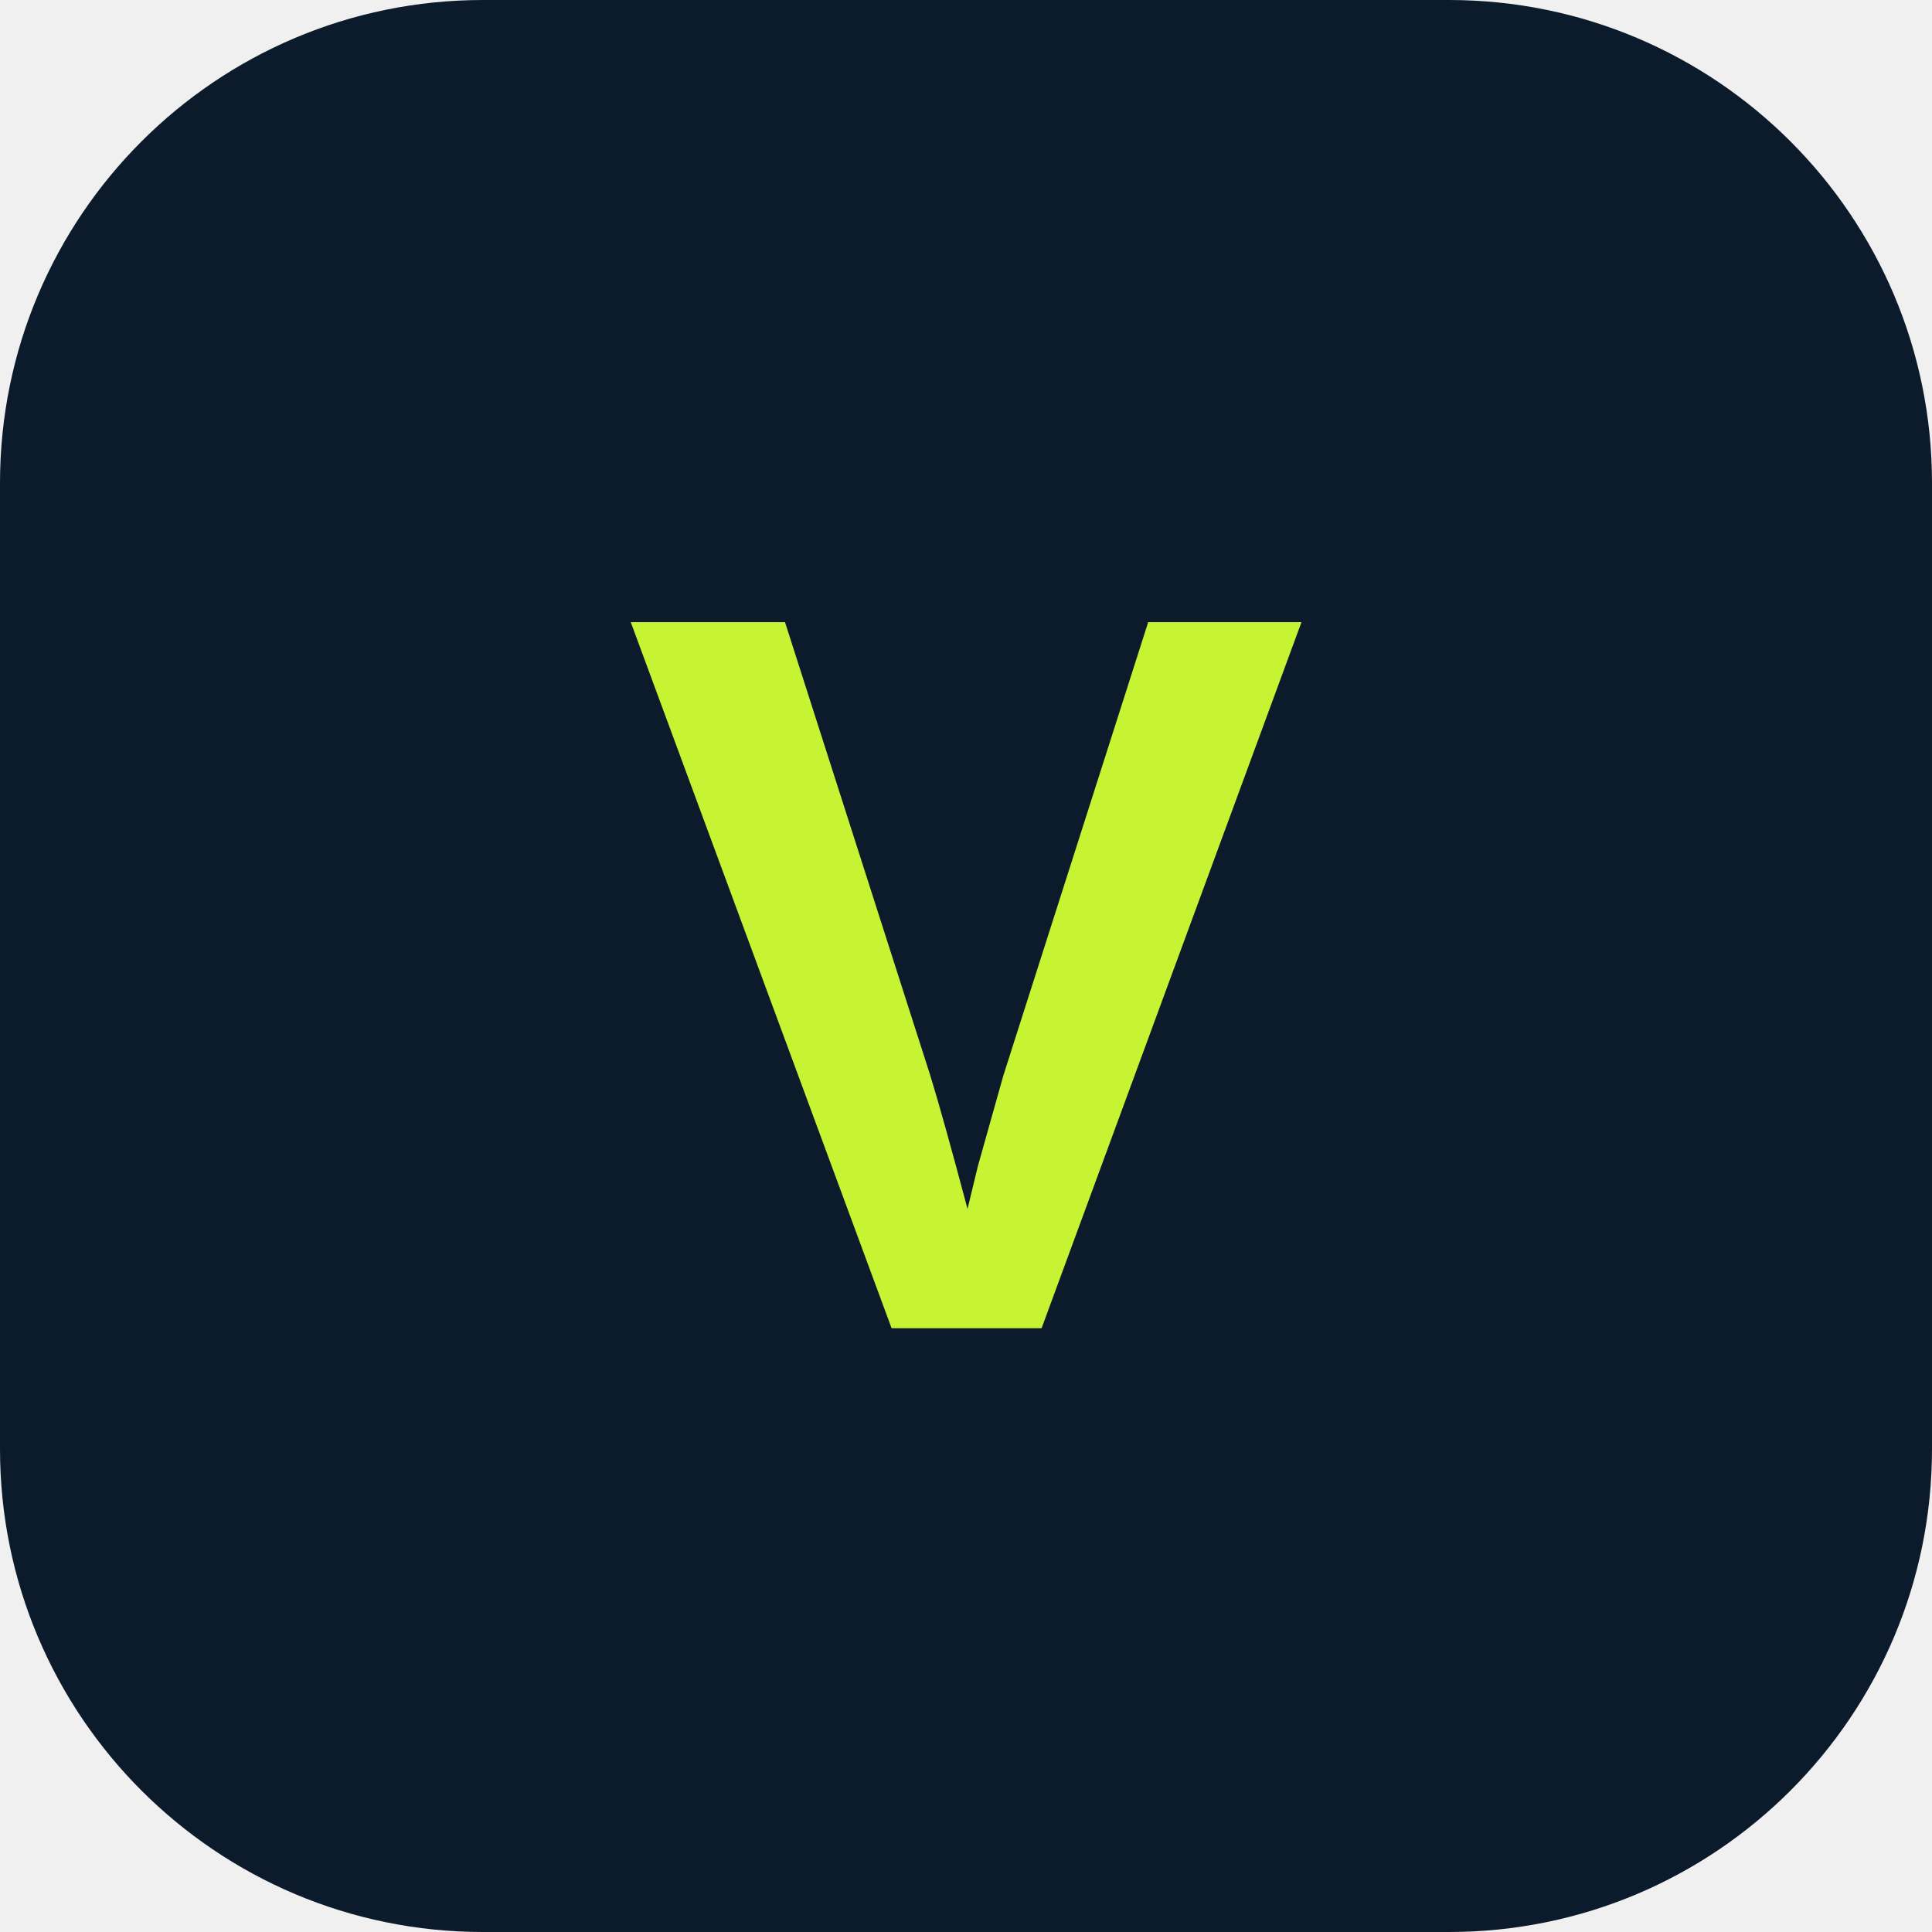
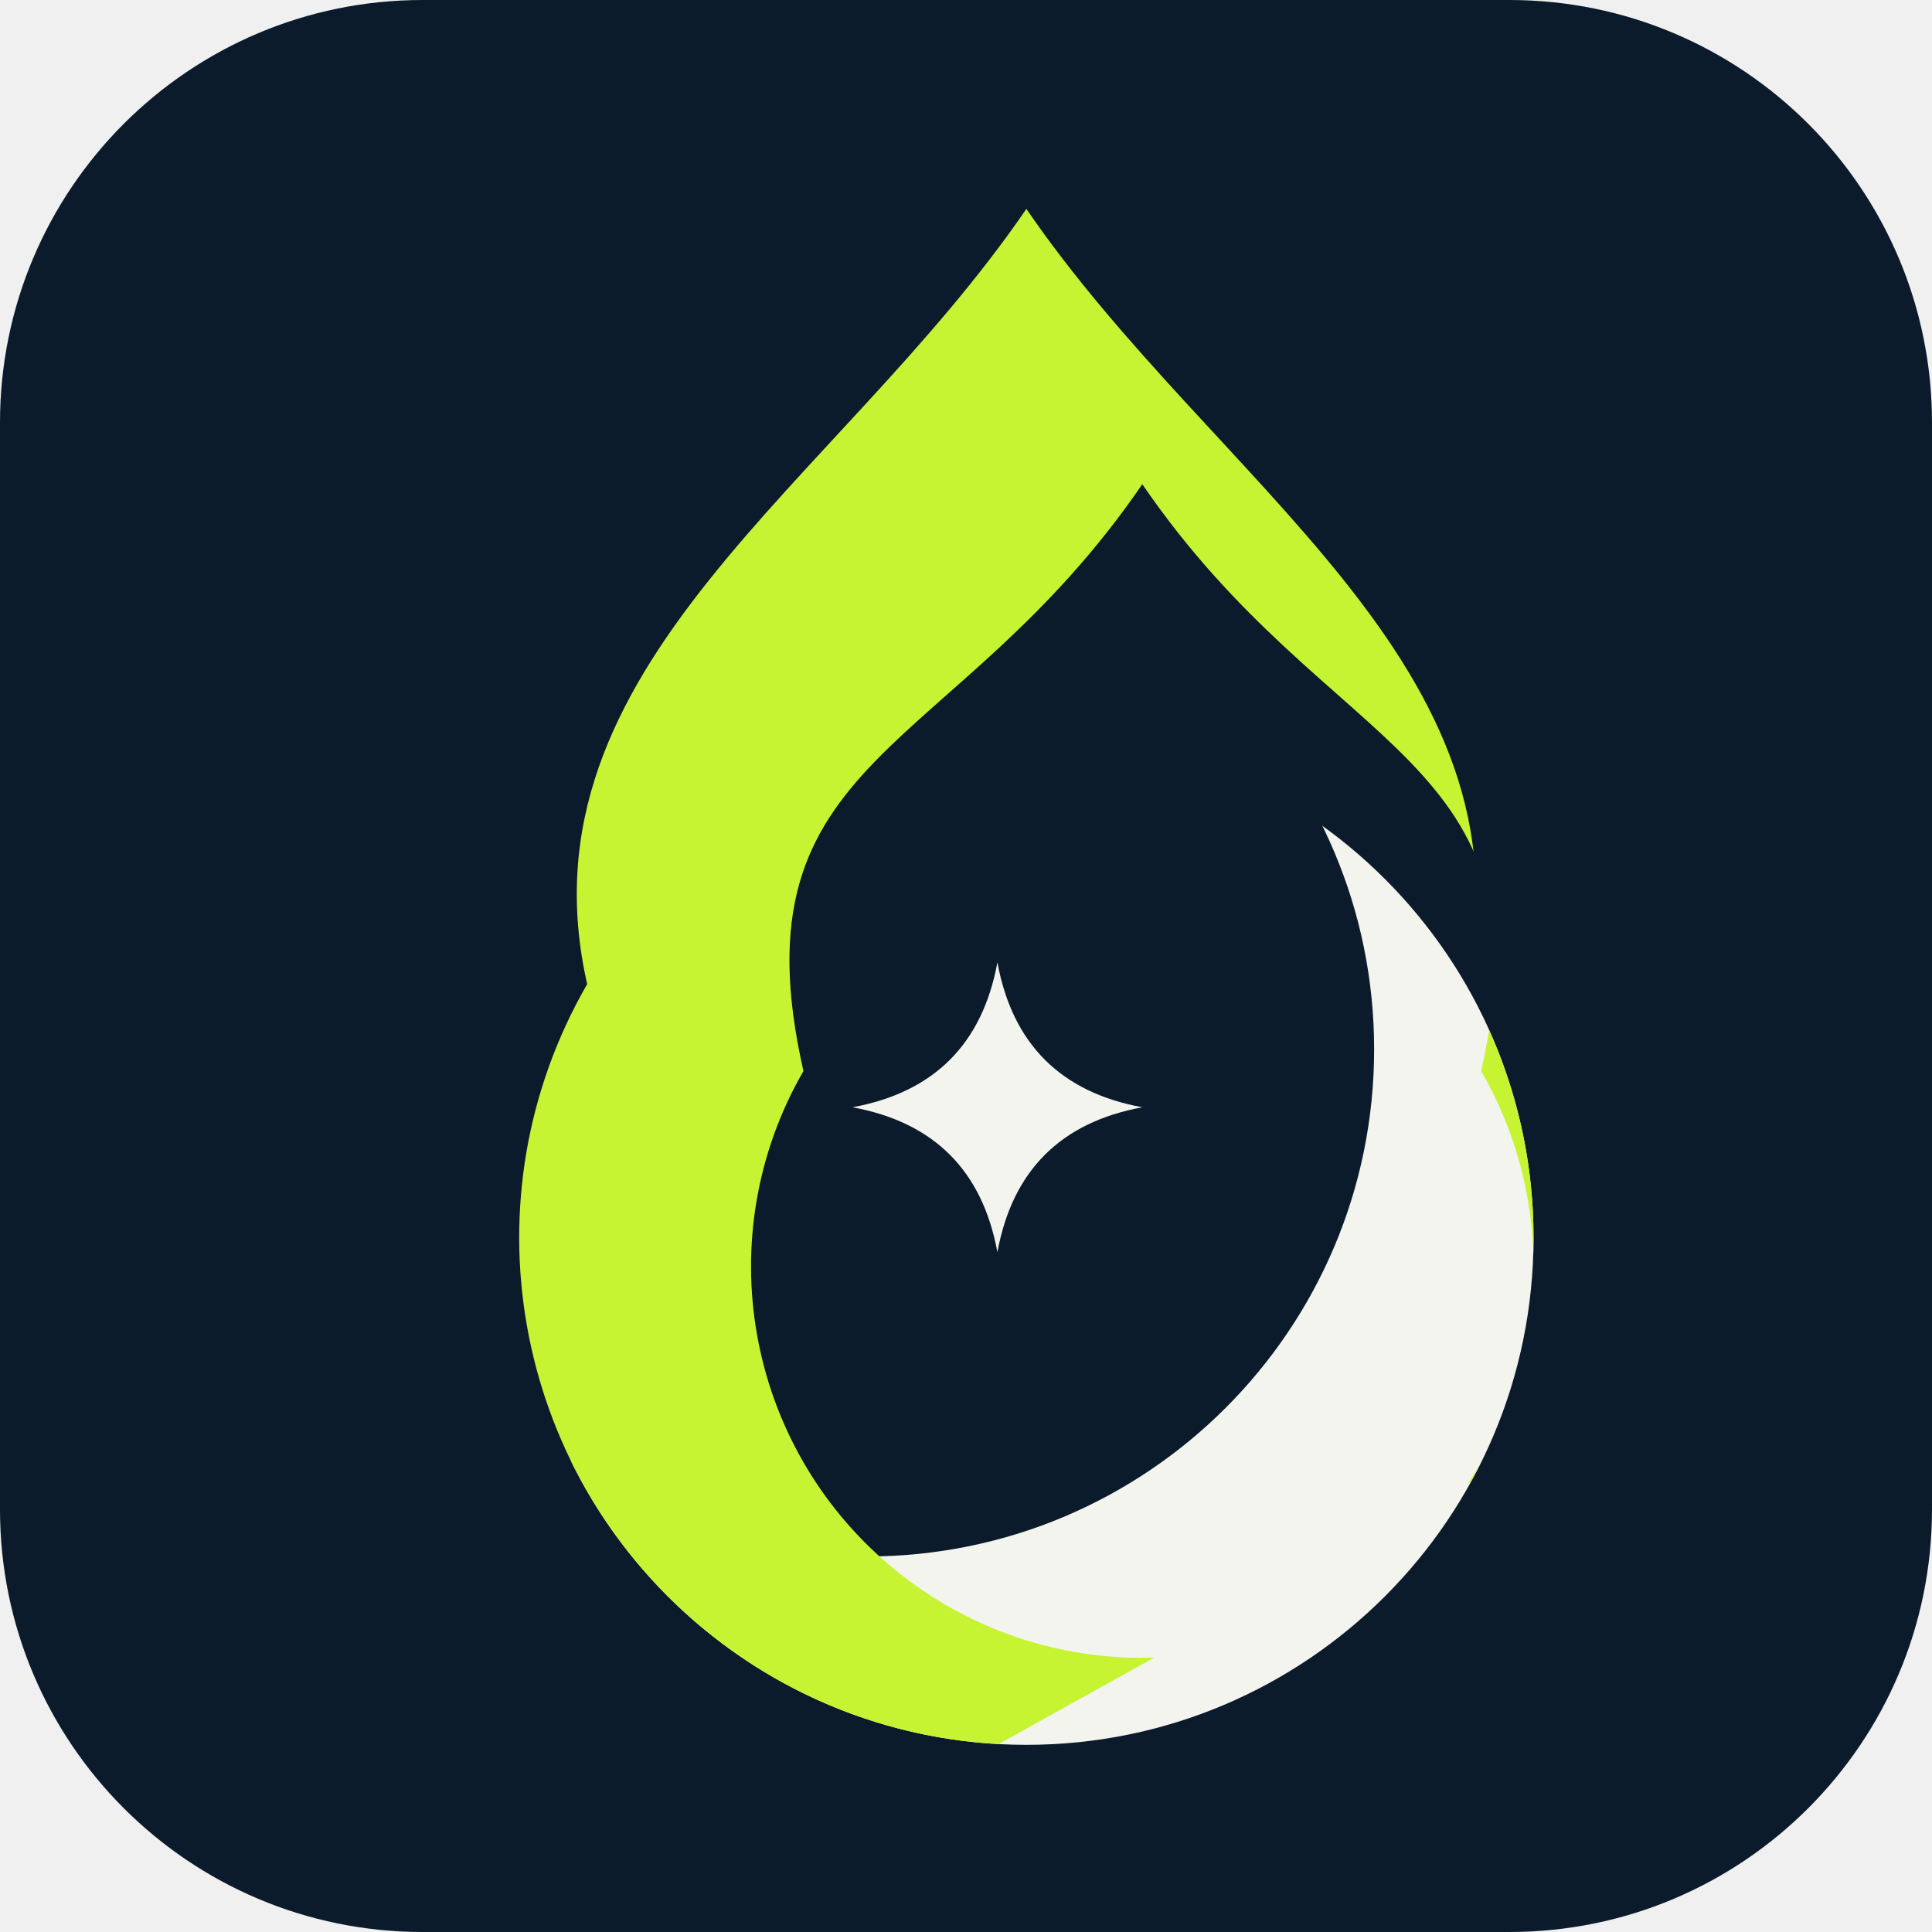
- <svg xmlns="http://www.w3.org/2000/svg" viewBox="0 0 64 64">
-   <rect width="64" height="64" rx="16" fill="#0B1B2B" />
-   <text x="32" y="44" text-anchor="middle" font-family="Arial" font-weight="700" font-size="34" fill="#C6F432">V</text>
+ <svg xmlns="http://www.w3.org/2000/svg" viewBox="0 0 64 64" role="img" aria-label="V Clean">
+   <rect width="64" height="64" rx="14" fill="#0B1B2B" />
+   <g transform="translate(10,5) scale(.24)">
+     <defs>
+       <mask id="hf" maskUnits="userSpaceOnUse" x="-20" y="-20" width="260" height="280">
+         <rect x="-20" y="-20" width="260" height="280" fill="#fff" />
+         <path d="M116,46 C142,84 172.765,83.0 162.77,127.00 A54,54 0 1 1 69.23,127.00 C59.235,83.0 90,84 116,46Z" fill="#000" />
+       </mask>
+       <mask id="wf" maskUnits="userSpaceOnUse" x="-20" y="-20" width="260" height="280">
+         <rect x="-20" y="-20" width="260" height="280" fill="#fff" />
+         <circle cx="78" cy="124" r="70" fill="#000" />
+       </mask>
+       <clipPath id="kf">
+         <path d="M-20,-20H240V140L60,240H-20Z" />
+       </clipPath>
+     </defs>
+     <circle cx="100" cy="150" r="70" fill="#F4F4EF" mask="url(#wf)" />
+     <path d="M100,8 C126,46 170.622,71.0 160.62,115.00 A70,70 0 1 1 39.38,115.00 C29.378,71.0 74,46 100,8Z" fill="#C6F432" mask="url(#hf)" clip-path="url(#kf)" />
+     <path d="M96.00,112.00 Q99.11,128.89 116.00,132.00 Q99.11,135.11 96.00,152.00 Q92.89,135.11 76.00,132.00 Q92.89,128.89 96.00,112.00Z" fill="#F4F4EF" />
+   </g>
</svg>
